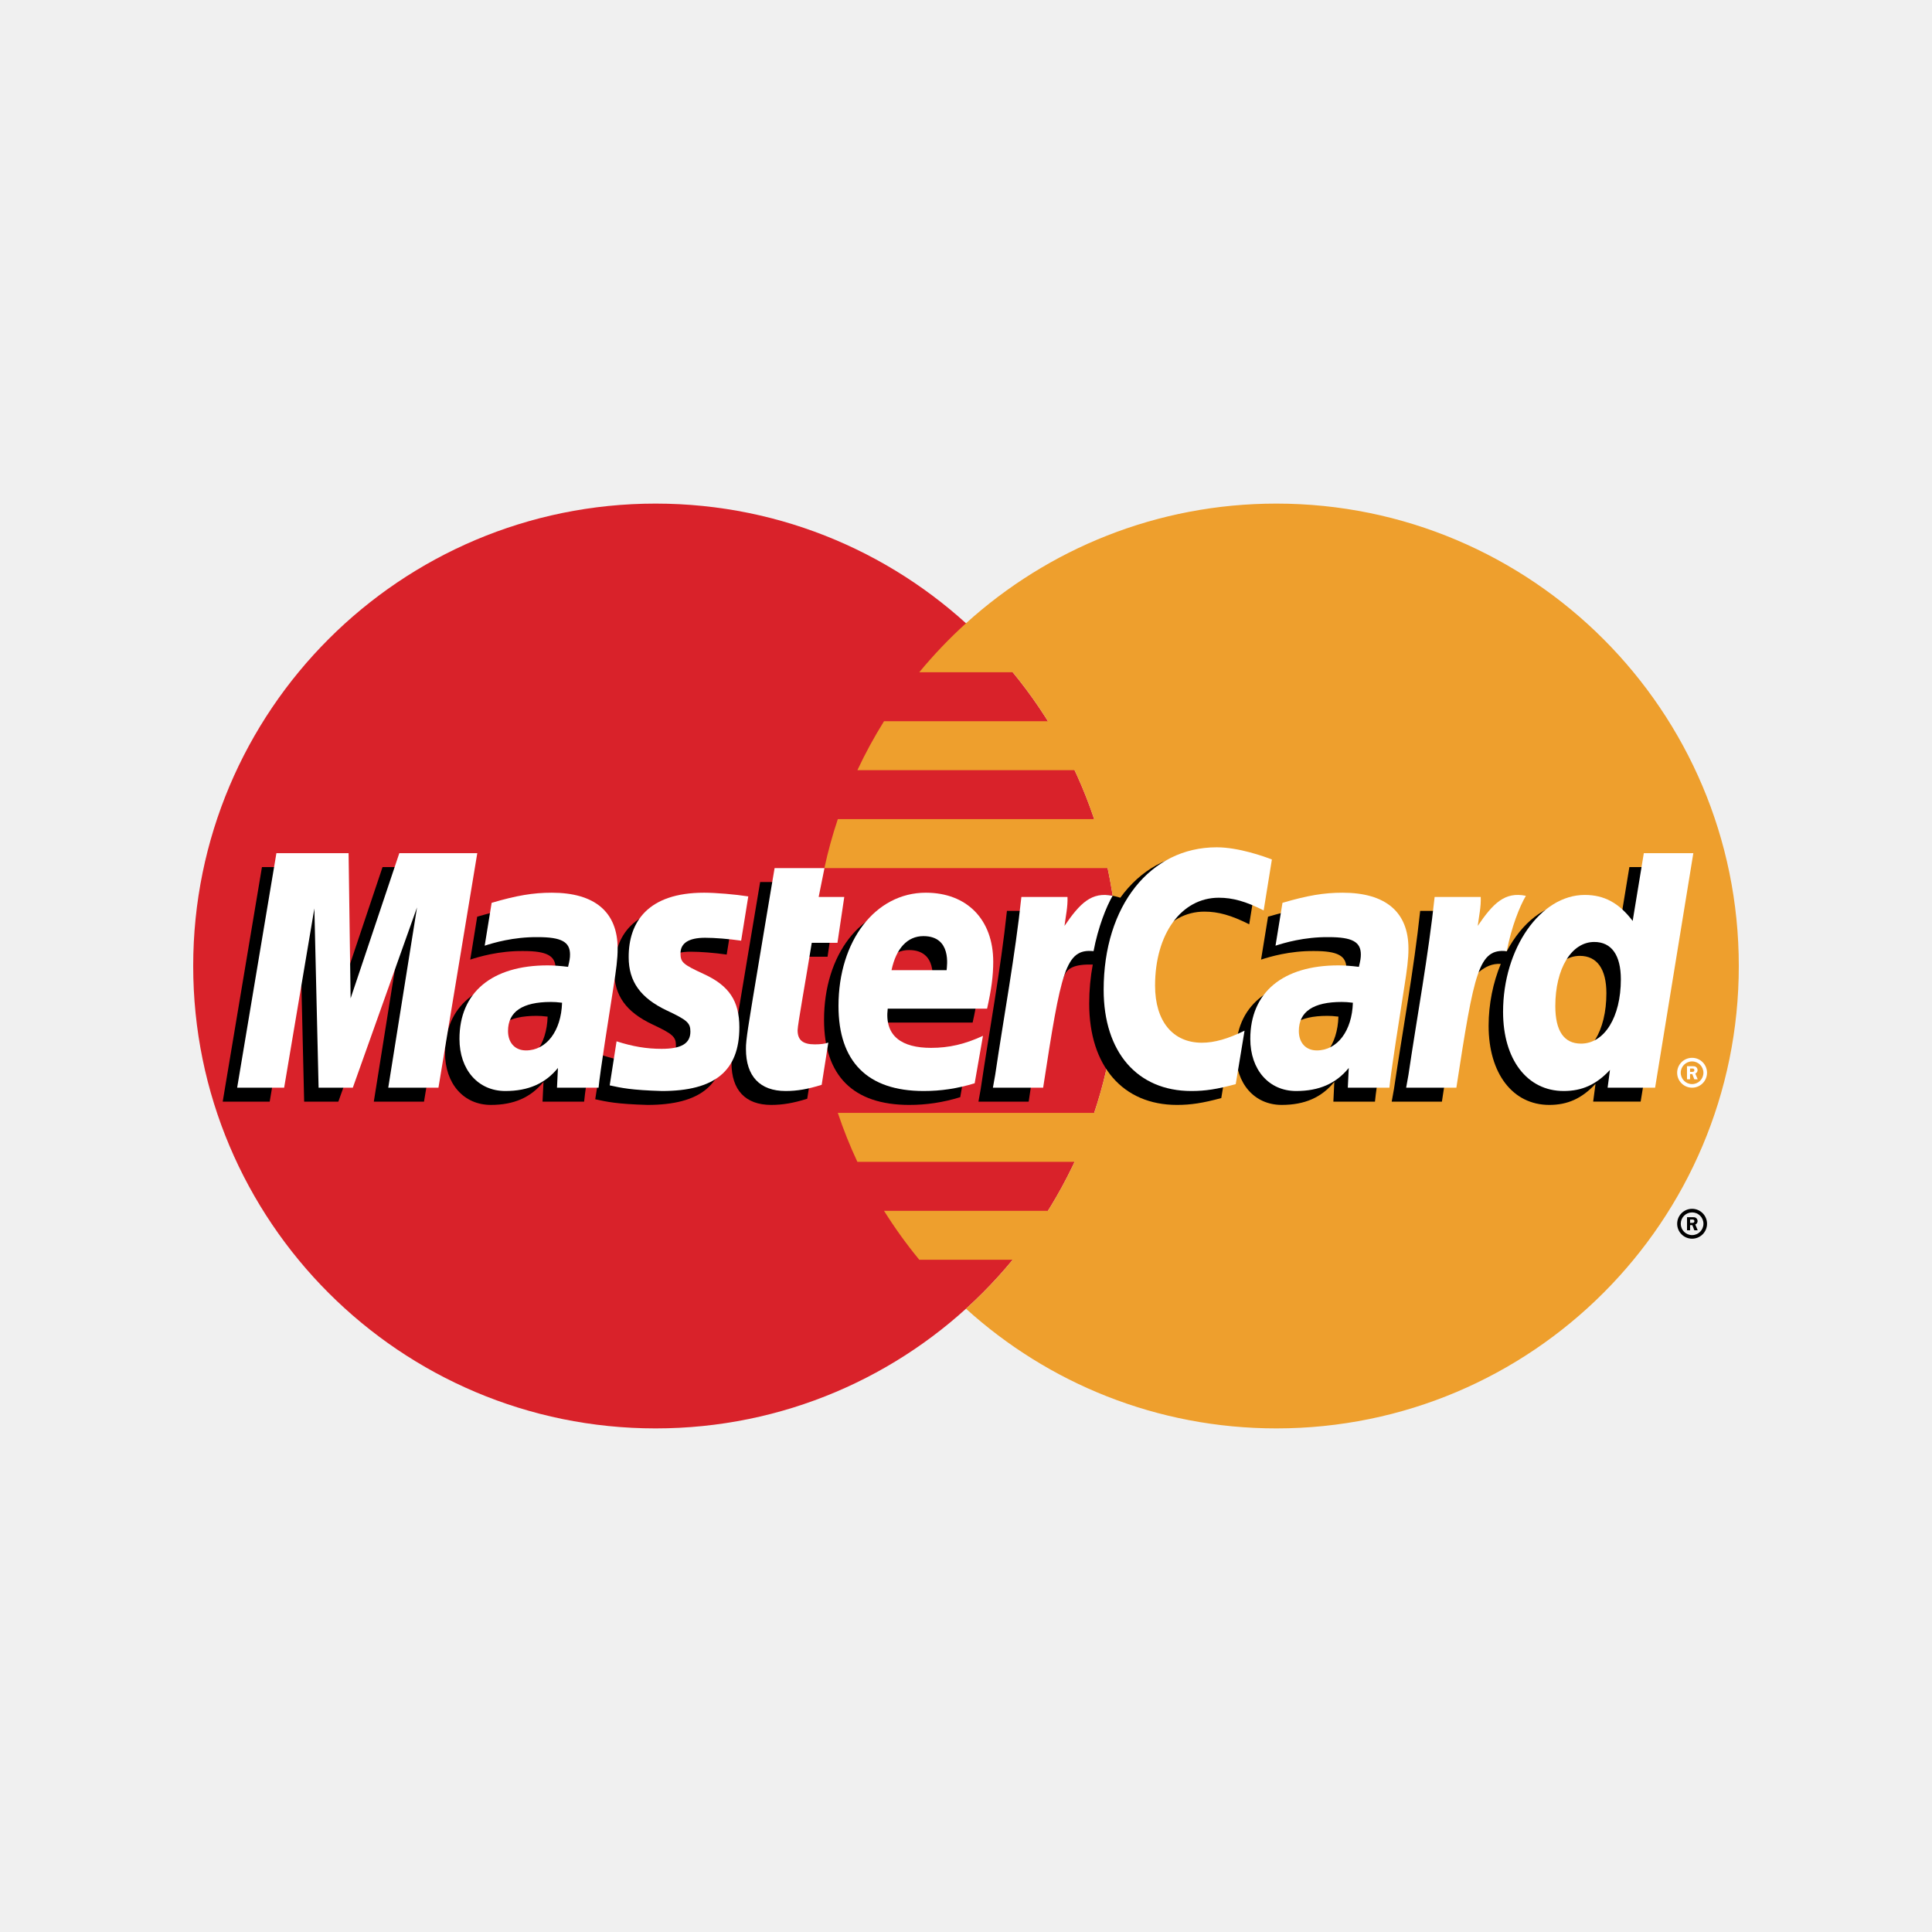
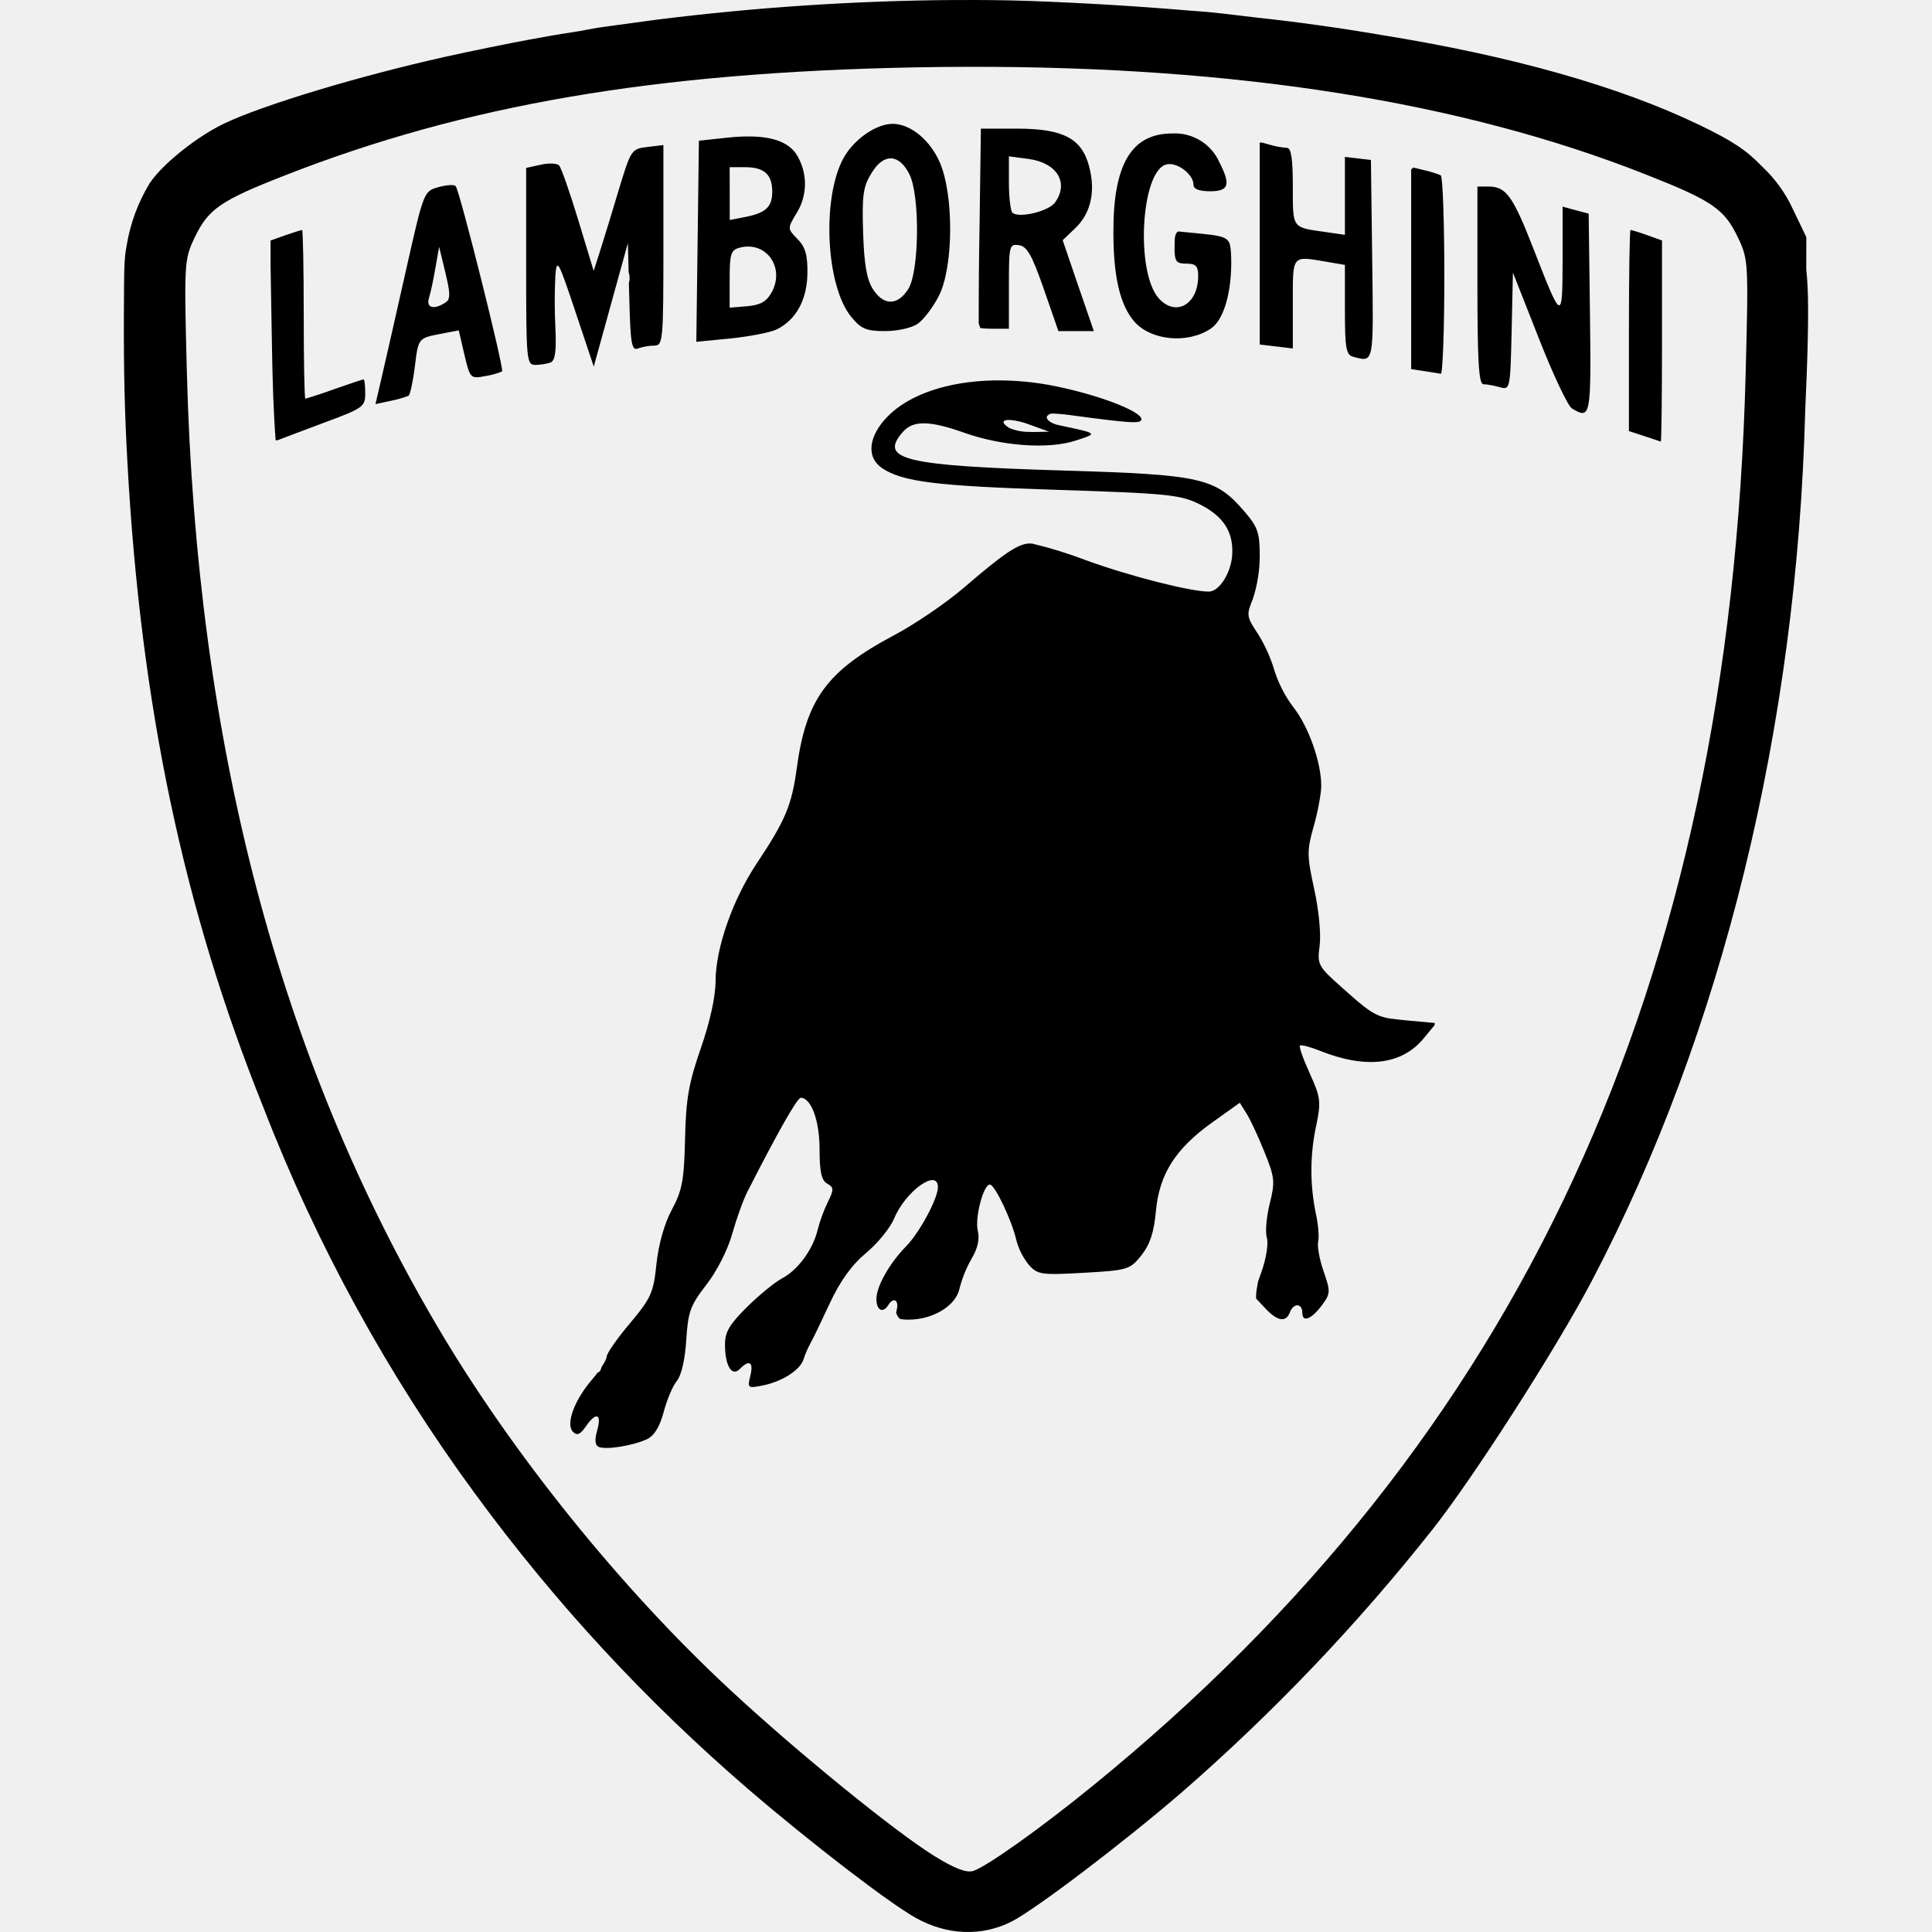
- <svg xmlns="http://www.w3.org/2000/svg" version="1.1" id="Layer_1" width="800px" height="800px" viewBox="0 0 750 471" enable-background="new 0 0 750 471" xml:space="preserve">
-   <g id="Page-1">
-     <g id="mastercard">
-       <path id="Fill-1" fill="#D9222A" d="M434.008,235.5c0,99.142-80.371,179.504-179.508,179.504    C155.363,415.004,75,334.642,75,235.5c0-99.133,80.362-179.504,179.5-179.504C353.637,55.996,434.008,136.367,434.008,235.5" />
-       <path id="Fill-2" fill="#EE9F2D" d="M495.491,55.996c-46.379,0-88.642,17.596-120.5,46.467    c-6.487,5.883-12.546,12.238-18.125,18.996h36.267c4.958,6.029,9.525,12.371,13.684,19.012h-63.634    c-3.813,6.104-7.274,12.446-10.342,19.008h84.313c2.88,6.159,5.421,12.496,7.601,19.004h-99.513    c-2.075,6.191-3.821,12.529-5.217,19.008h109.941c2.638,12.25,4.042,24.967,4.042,38.008c0,19.934-3.254,39.112-9.254,57.021    h-99.513c2.175,6.512,4.717,12.854,7.596,19.008h84.316c-3.074,6.563-6.528,12.904-10.346,19.012h-63.625    c4.154,6.63,8.729,12.98,13.684,18.996h36.259c-5.571,6.771-11.634,13.134-18.13,19.013    c31.858,28.866,74.117,46.454,120.496,46.454C594.629,415.004,675,334.642,675,235.5C675,136.371,594.629,55.996,495.491,55.996" />
-       <path id="Fill-3" d="M651.074,335.559c0-3.2,2.592-5.801,5.796-5.801s5.796,2.601,5.796,5.801    c0,3.199-2.592,5.8-5.796,5.8S651.074,338.758,651.074,335.559L651.074,335.559L651.074,335.559z M656.87,339.967    c2.434,0,4.408-1.975,4.408-4.408c0-2.438-1.975-4.404-4.408-4.404c-2.438,0-4.404,1.967-4.404,4.404    C652.466,337.992,654.433,339.967,656.87,339.967L656.87,339.967L656.87,339.967z M656.087,338.108H654.9v-5.096h2.15    c0.45,0,0.908,0,1.304,0.254c0.413,0.279,0.646,0.771,0.646,1.279c0,0.571-0.338,1.104-0.884,1.313l0.938,2.25h-1.316    l-0.779-2.017h-0.871V338.108L656.087,338.108z M656.087,335.217h0.658c0.246,0,0.505,0.021,0.726-0.1    c0.195-0.125,0.296-0.359,0.296-0.584c0-0.195-0.121-0.421-0.288-0.517c-0.208-0.129-0.537-0.101-0.758-0.101h-0.634V335.217    L656.087,335.217z" />
-       <path id="Fill-4" d="M212.587,255.154c-2.046-0.238-2.945-0.301-4.35-0.301    c-11.046,0-16.638,3.788-16.638,11.268c0,4.612,2.729,7.545,6.987,7.545C206.525,273.666,212.245,266.108,212.587,255.154    L212.587,255.154L212.587,255.154z M226.758,288.15h-16.146l0.371-7.676c-4.926,6.066-11.496,8.95-20.426,8.95    c-10.563,0-17.804-8.25-17.804-20.229c0-18.024,12.596-28.541,34.217-28.541c2.208,0,5.042,0.199,7.941,0.57    c0.604-2.441,0.763-3.487,0.763-4.8c0-4.908-3.396-6.737-12.5-6.737c-9.533-0.108-17.396,2.271-20.625,3.333    c0.204-1.229,2.7-16.659,2.7-16.659c9.712-2.846,16.116-3.917,23.325-3.917c16.732,0,25.596,7.513,25.579,21.712    c0.033,3.805-0.597,8.5-1.579,14.671C230.883,259.559,227.254,282.546,226.758,288.15L226.758,288.15L226.758,288.15z" />
-       <path id="Fill-5" d="M164.6,288.15h-19.487l11.162-69.996L131.35,288.15h-13.279l-1.642-69.596    l-11.733,69.596H86.454l15.237-91.055h28.021l1.7,50.967l17.092-50.967h31.167L164.6,288.15" />
-       <path id="Fill-6" d="M519.574,255.154c-2.037-0.238-2.941-0.301-4.342-0.301    c-11.041,0-16.633,3.788-16.633,11.268c0,4.612,2.725,7.545,6.983,7.545C513.521,273.666,519.245,266.108,519.574,255.154    L519.574,255.154L519.574,255.154z M533.758,288.15h-16.146l0.366-7.676c-4.925,6.066-11.5,8.95-20.421,8.95    c-10.566,0-17.8-8.25-17.8-20.229c0-18.024,12.588-28.541,34.213-28.541c2.208,0,5.037,0.199,7.933,0.57    c0.604-2.441,0.763-3.487,0.763-4.8c0-4.908-3.392-6.737-12.496-6.737c-9.533-0.108-17.387,2.271-20.629,3.333    c0.204-1.229,2.709-16.659,2.709-16.659c9.712-2.846,16.112-3.917,23.313-3.917c16.741,0,25.604,7.513,25.587,21.712    c0.033,3.805-0.596,8.5-1.579,14.671C537.887,259.559,534.25,282.546,533.758,288.15L533.758,288.15L533.758,288.15z" />
-       <path id="Fill-7" d="M313.366,287.025c-5.333,1.679-9.491,2.399-14,2.399    c-9.962,0-15.399-5.725-15.399-16.267c-0.142-3.271,1.433-11.879,2.671-19.737c1.125-6.917,8.449-50.529,8.449-50.529h19.371    l-2.263,11.208h11.7l-2.642,17.796h-11.742c-2.25,14.083-5.454,31.625-5.491,33.95c0,3.816,2.037,5.483,6.671,5.483    c2.221,0,3.941-0.226,5.254-0.7L313.366,287.025" />
-       <path id="Fill-8" d="M372.758,286.425c-6.654,2.034-13.075,3.017-19.879,3    c-21.684-0.021-32.987-11.346-32.987-33.033c0-25.313,14.379-43.946,33.899-43.946c15.971,0,26.171,10.433,26.171,26.796    c0,5.429-0.7,10.729-2.388,18.212H339c-1.305,10.741,5.57,15.217,16.837,15.217c6.934,0,13.188-1.429,20.142-4.663    L372.758,286.425L372.758,286.425z M361.87,242.525c0.108-1.542,2.055-13.217-9.013-13.217c-6.17,0-10.583,4.704-12.379,13.217    H361.87L361.87,242.525z" />
-       <path id="Fill-9" d="M238.446,237.508c0,9.367,4.542,15.826,14.842,20.676    c7.892,3.708,9.112,4.809,9.112,8.17c0,4.617-3.479,6.701-11.191,6.701c-5.813,0-11.221-0.908-17.458-2.922    c0,0-2.563,16.321-2.68,17.101c4.43,0.967,8.38,1.862,20.279,2.191c20.563,0,30.059-7.829,30.059-24.75    c0-10.175-3.976-16.146-13.737-20.634c-8.171-3.75-9.108-4.587-9.108-8.045c0-4.004,3.237-6.046,9.537-6.046    c3.825,0,9.05,0.408,14,1.112l2.775-17.175c-5.046-0.8-12.696-1.442-17.15-1.442C245.925,212.446,238.379,223.833,238.446,237.508    " />
-       <path id="Fill-10" d="M467.533,214.392c5.412,0,10.458,1.421,17.412,4.921l3.188-19.763    c-2.854-1.121-12.904-7.7-21.417-7.7c-13.041,0-24.066,6.471-31.82,17.15c-11.309-3.746-15.958,3.825-21.658,11.367l-5.063,1.179    c0.383-2.483,0.729-4.95,0.612-7.446h-17.896c-2.446,22.917-6.779,46.128-10.171,69.075l-0.884,4.976h19.496    c3.254-21.143,5.037-34.68,6.121-43.842l7.341-4.084c1.097-4.078,4.529-5.458,11.417-5.291c-0.899,4.833-1.383,9.916-1.383,15.184    c0,24.225,13.07,39.308,34.05,39.308c5.404,0,10.041-0.712,17.221-2.658l3.429-20.759c-6.458,3.18-11.758,4.676-16.558,4.676    c-11.329,0-18.184-8.363-18.184-22.184C442.787,228.45,452.983,214.392,467.533,214.392" />
-       <path id="Fill-12" fill="#FFFFFF" d="M170.208,282.742h-19.491l11.171-69.988l-24.926,69.988h-13.283    l-1.642-69.588l-11.733,69.588H92.063L107.3,191.7h28.021l0.788,56.362l18.904-56.362h30.267L170.208,282.742" />
-       <path id="Fill-11" d="M632.521,197.096l-4.321,26.309c-5.329-7.013-11.054-12.088-18.612-12.088    c-9.833,0-18.783,7.455-24.642,18.425c-8.158-1.692-16.596-4.563-16.596-4.563l-0.004,0.067c0.658-6.134,0.921-9.875,0.862-11.146    h-17.9c-2.438,22.917-6.771,46.128-10.158,69.075l-0.892,4.976h19.492c2.633-17.096,4.649-31.292,6.133-42.551    c6.658-6.016,9.992-11.266,16.721-10.916c-2.979,7.204-4.725,15.504-4.725,24.017c0,18.513,9.366,30.725,23.533,30.725    c7.142,0,12.621-2.462,17.967-8.171l-0.913,6.884H636.9l14.842-91.042H632.521L632.521,197.096z M608.15,271.037    c-6.633,0-9.983-4.908-9.983-14.596c0-14.554,6.271-24.875,15.112-24.875c6.696,0,10.321,5.104,10.321,14.509    C623.6,260.754,617.229,271.037,608.15,271.037L608.15,271.037L608.15,271.037z" />
-       <path id="Fill-13" fill="#FFFFFF" d="M218.192,249.758c-2.042-0.236-2.946-0.299-4.346-0.299    c-11.046,0-16.634,3.787-16.634,11.266c0,4.604,2.729,7.547,6.979,7.547C212.138,268.271,217.859,260.713,218.192,249.758    L218.192,249.758L218.192,249.758z M232.37,282.742h-16.146l0.367-7.663c-4.921,6.054-11.5,8.95-20.421,8.95    c-10.567,0-17.805-8.25-17.805-20.229c0-18.033,12.592-28.542,34.217-28.542c2.208,0,5.042,0.2,7.938,0.571    c0.604-2.441,0.763-3.487,0.763-4.808c0-4.909-3.392-6.729-12.496-6.729c-9.537-0.108-17.396,2.271-20.629,3.321    c0.204-1.225,2.7-16.637,2.7-16.637c9.708-2.858,16.12-3.929,23.32-3.929c16.737,0,25.604,7.517,25.588,21.704    c0.029,3.821-0.604,8.513-1.584,14.675C236.495,254.15,232.863,277.15,232.37,282.742L232.37,282.742L232.37,282.742z" />
-       <path id="Fill-14" fill="#FFFFFF" d="M493.745,194.15l-3.191,19.767c-6.95-3.496-12-4.92-17.408-4.92    c-14.55,0-24.75,14.058-24.75,34.107c0,13.821,6.858,22.18,18.184,22.18c4.8,0,10.096-1.492,16.554-4.675l-3.421,20.75    c-7.184,1.958-11.816,2.671-17.225,2.671c-20.976,0-34.05-15.084-34.05-39.309c0-32.55,18.058-55.3,43.887-55.3    C480.833,189.421,490.887,193.029,493.745,194.15" />
-       <path id="Fill-15" fill="#FFFFFF" d="M525.188,249.758c-2.042-0.236-2.942-0.299-4.347-0.299    c-11.041,0-16.633,3.787-16.633,11.266c0,4.604,2.729,7.547,6.983,7.547C519.129,268.271,524.854,260.713,525.188,249.758    L525.188,249.758L525.188,249.758z M539.366,282.742h-16.15l0.371-7.663c-4.925,6.054-11.5,8.95-20.421,8.95    c-10.563,0-17.804-8.25-17.804-20.229c0-18.033,12.596-28.542,34.212-28.542c2.213,0,5.042,0.2,7.942,0.571    c0.6-2.441,0.762-3.487,0.762-4.808c0-4.909-3.392-6.729-12.495-6.729c-9.533-0.108-17.396,2.271-20.63,3.321    c0.204-1.225,2.704-16.637,2.704-16.637c9.709-2.858,16.117-3.929,23.317-3.929c16.741,0,25.604,7.517,25.583,21.704    c0.033,3.821-0.596,8.513-1.579,14.675C543.495,254.15,539.854,277.15,539.366,282.742L539.366,282.742L539.366,282.742z" />
-       <path id="Fill-16" fill="#FFFFFF" d="M318.975,281.621c-5.338,1.679-9.496,2.408-14,2.408    c-9.962,0-15.399-5.725-15.399-16.267c-0.138-3.279,1.438-11.88,2.675-19.737c1.12-6.926,8.445-50.534,8.445-50.534h19.367    l-2.259,11.212h9.941l-2.646,17.788h-9.975c-2.25,14.092-5.463,31.621-5.496,33.95c0,3.83,2.041,5.483,6.671,5.483    c2.221,0,3.938-0.216,5.254-0.691L318.975,281.621" />
-       <path id="Fill-17" fill="#FFFFFF" d="M378.366,281.029c-6.65,2.033-13.079,3.012-19.879,3    c-21.684-0.021-32.987-11.346-32.987-33.033c0-25.321,14.379-43.95,33.899-43.95c15.971,0,26.171,10.429,26.171,26.8    c0,5.434-0.7,10.733-2.383,18.213h-38.575c-1.305,10.741,5.57,15.221,16.837,15.221c6.93,0,13.188-1.434,20.138-4.676    L378.366,281.029L378.366,281.029z M367.475,237.117c0.116-1.538,2.059-13.217-9.013-13.217c-6.167,0-10.579,4.717-12.375,13.217    H367.475L367.475,237.117z" />
-       <path id="Fill-18" fill="#FFFFFF" d="M244.054,232.112c0,9.366,4.542,15.817,14.842,20.675    c7.892,3.709,9.112,4.813,9.112,8.172c0,4.616-3.483,6.699-11.188,6.699c-5.816,0-11.225-0.908-17.467-2.921    c0,0-2.554,16.321-2.671,17.101c4.421,0.967,8.375,1.85,20.275,2.191c20.566,0,30.059-7.829,30.059-24.746    c0-10.18-3.971-16.15-13.737-20.637c-8.167-3.759-9.113-4.584-9.113-8.046c0-4,3.246-6.059,9.542-6.059    c3.821,0,9.046,0.421,14.004,1.125l2.771-17.179c-5.042-0.8-12.692-1.441-17.146-1.441    C251.533,207.046,243.991,218.425,244.054,232.112" />
-       <path id="Fill-19" fill="#FFFFFF" d="M642.508,282.742h-18.438l0.917-6.893    c-5.346,5.717-10.825,8.18-17.967,8.18c-14.167,0-23.529-12.213-23.529-30.725c0-24.63,14.521-45.392,31.708-45.392    c7.559,0,13.279,3.087,18.604,10.096l4.325-26.308h19.221L642.508,282.742L642.508,282.742z M613.762,265.633    c9.075,0,15.45-10.283,15.45-24.953c0-9.405-3.629-14.509-10.325-14.509c-8.837,0-15.116,10.316-15.116,24.875    C603.771,260.733,607.129,265.633,613.762,265.633L613.762,265.633L613.762,265.633z" />
-       <path id="Fill-20" fill="#FFFFFF" d="M556.92,208.704c-2.441,22.917-6.774,46.13-10.162,69.063    l-0.892,4.976h19.491c6.972-45.275,8.659-54.117,19.588-53.009c1.742-9.267,4.983-17.383,7.4-21.479    c-8.163-1.7-12.721,2.913-18.688,11.675c0.471-3.788,1.333-7.467,1.162-11.225H556.92" />
-       <path id="Fill-21" fill="#FFFFFF" d="M396.5,208.704c-2.446,22.917-6.779,46.13-10.167,69.063    l-0.888,4.976h19.5c6.963-45.275,8.646-54.117,19.571-53.009c1.75-9.267,4.991-17.383,7.399-21.479    c-8.154-1.7-12.717,2.913-18.679,11.675c0.471-3.788,1.325-7.467,1.162-11.225H396.5" />
-       <path id="Fill-22" fill="#FFFFFF" d="M651.067,276.945c0-3.212,2.596-5.799,5.796-5.799    c3.204,0,5.796,2.587,5.796,5.799c0,3.196-2.592,5.797-5.796,5.797C653.662,282.742,651.067,280.142,651.067,276.945    L651.067,276.945L651.067,276.945z M656.863,281.35c2.438,0,4.404-1.975,4.404-4.404c0-2.433-1.967-4.408-4.404-4.408    c-2.434,0-4.408,1.976-4.408,4.408C652.454,279.375,654.429,281.35,656.863,281.35L656.863,281.35L656.863,281.35z     M656.079,279.479h-1.188v-5.082h2.153c0.446,0,0.909,0.008,1.296,0.254c0.417,0.283,0.654,0.766,0.654,1.274    c0,0.575-0.337,1.112-0.888,1.317l0.942,2.236h-1.321l-0.779-2.008h-0.87V279.479L656.079,279.479z M656.079,276.6h0.653    c0.246,0,0.513,0.018,0.729-0.1c0.196-0.125,0.296-0.362,0.296-0.588c0-0.188-0.116-0.412-0.287-0.524    c-0.204-0.116-0.542-0.083-0.763-0.083h-0.629V276.6L656.079,276.6z" />
-     </g>
-   </g>
+ <svg xmlns="http://www.w3.org/2000/svg" fill="#000000" width="800px" height="800px" viewBox="0 0 24 24" role="img">
+   <path d="M11.865 0a31.57 31.57 0 0 0-3.712.245l-.272.037-.338.046c-.073.009-.18.026-.236.038a3.7 3.7 0 0 1-.206.036 7.728 7.728 0 0 0-.265.043l-.265.048c-.193.034-.763.15-1.051.215-1.064.238-2.245.594-2.73.824-.343.163-.772.506-.93.743a2.157 2.157 0 0 0-.287.777c-.029.158-.032.23-.034.832-.003.728.009 1.223.044 1.865.166 3.019.696 5.54 1.686 8a20.797 20.797 0 0 0 2.635 4.81c1 1.363 2.12 2.572 3.395 3.67.769.66 1.737 1.405 2.076 1.595.386.217.82.234 1.19.047.3-.153 1.382-.974 2.113-1.604a24.361 24.361 0 0 0 3.119-3.27c.51-.645 1.541-2.254 1.977-3.085 1.622-3.09 2.549-6.883 2.651-10.812.03-.642.045-1.224.03-1.529a4.107 4.107 0 0 0-.017-.228l.001-.397-.165-.343a1.683 1.683 0 0 0-.383-.533c-.196-.205-.372-.321-.783-.519-.997-.48-2.338-.858-3.958-1.118a25.346 25.346 0 0 0-1.552-.216l-.404-.048a7.685 7.685 0 0 0-.41-.037 41.827 41.827 0 0 0-1.988-.12 21.41 21.41 0 0 0-.931-.011zm.167.83c3.34-.007 6.128.436 8.399 1.332.84.33.99.433 1.16.792.128.27.13.31.094 1.691-.197 7.59-2.8 13.219-8.113 17.541-.644.525-1.316 1.003-1.484 1.056-.083.026-.235-.033-.483-.187-.492-.305-1.718-1.303-2.54-2.068-1.352-1.255-2.707-2.937-3.63-4.506-1.97-3.344-2.993-7.244-3.114-11.866-.035-1.35-.032-1.392.096-1.662.17-.357.322-.462 1.13-.777C5.777 1.303 8.132.9 11.357.837c.228-.004.453-.007.675-.007zm-.941.708-.045.003c-.2.024-.448.206-.567.422-.273.495-.22 1.592.096 1.974.123.15.188.176.421.176.155 0 .334-.04.407-.093.073-.052.19-.207.26-.345.184-.36.188-1.265.007-1.668-.116-.257-.333-.443-.538-.466l-.022-.002h-.02zm1.094.06-.017 1.233a59.48 59.48 0 0 0-.01 1.184.346.346 0 0 0 .02.06c.025.005.089.009.173.009h.182v-.529c0-.506.005-.527.126-.509.1.015.162.126.307.543l.182.524h.44l-.194-.564-.193-.565.158-.151c.193-.186.253-.456.17-.767-.091-.347-.322-.467-.891-.468zm2.376.06c-.505 0-.733.383-.73 1.228 0 .558.084.91.264 1.113.208.233.66.274.945.084.154-.102.252-.416.255-.808 0-.104-.004-.186-.018-.244-.033-.094-.13-.106-.407-.133l-.235-.023c-.041.024-.044.08-.044.204v.04l.001.018c.006.118.035.138.146.138.118 0 .146.03.146.154 0 .355-.28.512-.49.276-.288-.324-.223-1.56.087-1.66.13-.042.345.115.345.251 0 .052.072.08.205.08.234 0 .26-.079.118-.358a.605.605 0 0 0-.588-.36zm-5.199.038a2.322 2.322 0 0 0-.327.014l-.353.038-.032 2.498.428-.042c.235-.024.49-.074.569-.111.241-.118.378-.366.383-.695.003-.23-.025-.329-.123-.429-.126-.128-.126-.13-.015-.316a.685.685 0 0 0 .024-.697c-.083-.163-.263-.249-.554-.26zm6.287.074v2.51l.205.024.206.025v-.557c0-.617-.019-.594.427-.519l.22.038v.556c0 .48.014.561.103.585.26.069.253.1.236-1.202l-.016-1.243-.161-.019-.162-.019v.968l-.25-.036c-.41-.058-.397-.04-.397-.562 0-.345-.02-.482-.073-.482a1.04 1.04 0 0 1-.206-.037l-.096-.027zm-7.408.032-.2.024c-.197.023-.204.034-.357.541-.085.285-.19.626-.232.758l-.077.24-.191-.629c-.105-.346-.212-.652-.238-.68-.025-.028-.128-.033-.228-.01l-.182.04V3.31c0 1.165.005 1.223.113 1.223a.64.64 0 0 0 .19-.03c.058-.023.074-.14.06-.437a6.524 6.524 0 0 1 0-.643c.018-.22.036-.188.248.446l.229.685.212-.768.212-.767.009.36a.236.236 0 0 1 .003.14l.005.173c.014.578.03.667.107.637a.672.672 0 0 1 .204-.036c.108 0 .113-.058.113-1.246zm4.292.14.248.033c.352.049.5.296.325.541-.08.11-.456.2-.53.125-.023-.024-.043-.192-.043-.372zm-1.462.025c.083.004.163.07.227.2.132.268.122 1.21-.016 1.425-.133.207-.305.207-.438 0-.076-.118-.11-.309-.122-.703-.015-.464 0-.571.105-.74.076-.125.161-.185.244-.182zm-2.007.11h.194c.235 0 .335.09.335.304 0 .19-.08.265-.338.315l-.19.037v-.328zm8.497.005a.083.083 0 0 0-.031.023v2.48l.162.025c.089.013.181.029.206.033.024.005.044-.541.044-1.215 0-.673-.02-1.235-.044-1.25a1.238 1.238 0 0 0-.206-.064zM5.582 2.3a.699.699 0 0 0-.137.025c-.18.05-.182.058-.4 1.025-.12.536-.256 1.13-.3 1.322l-.081.348.186-.04a1.36 1.36 0 0 0 .224-.063c.02-.012.055-.17.078-.352.045-.37.041-.364.334-.42l.213-.041.07.302c.07.296.076.301.258.266a.944.944 0 0 0 .21-.057c.03-.025-.528-2.253-.577-2.304-.01-.01-.039-.014-.078-.011zm12.771.018v1.226c0 .942.017 1.228.074 1.229.04 0 .132.017.204.037.128.035.13.026.147-.694l.016-.73.322.817c.176.45.362.842.411.871.234.14.24.106.224-1.18l-.016-1.24-.162-.043-.162-.044v.668c-.002.767-.008.764-.36-.14-.258-.662-.341-.778-.562-.778zm-14.6.539c-.012 0-.105.03-.207.065l-.185.066v.31l.017.988c.008.47.02.845.046 1.182.011.004.024.002.04-.005.057-.023.321-.122.588-.222.456-.169.485-.19.485-.354 0-.095-.009-.174-.02-.174-.011 0-.174.054-.362.12a5.96 5.96 0 0 1-.362.12c-.011 0-.02-.472-.02-1.048 0-.577-.01-1.048-.02-1.048zm16.502 0c-.011 0-.02.562-.02 1.249v1.249l.19.062c.106.035.198.065.206.069.008.003.015-.557.015-1.246V2.987l-.185-.066a1.991 1.991 0 0 0-.206-.065zm-10.948.206c.263.01.427.297.279.568-.063.115-.14.159-.303.173l-.219.018v-.356c0-.311.015-.36.124-.389a.406.406 0 0 1 .119-.014zm-3.852.003.078.322c.043.18.057.265.041.316a.05.05 0 0 1-.02.037.13.13 0 0 1-.025.02c-.141.091-.238.063-.2-.06.02-.062.056-.23.08-.374zm6.879 1.66c-.555.013-1.034.17-1.306.446-.243.247-.27.51-.068.645.255.169.673.22 2.168.268 1.368.044 1.532.06 1.77.177.292.145.419.333.41.61-.006.23-.157.477-.293.477-.229 0-.989-.194-1.526-.39a5.355 5.355 0 0 0-.661-.205l-.038-.003c-.144.004-.318.121-.818.551-.22.189-.61.454-.867.59-.834.443-1.091.794-1.207 1.649-.063.463-.14.648-.499 1.187-.298.448-.508 1.05-.51 1.457 0 .197-.07.511-.184.839-.15.433-.184.627-.195 1.122-.012.514-.035.64-.163.879-.093.172-.166.43-.192.674-.037.36-.067.426-.33.74-.159.188-.289.375-.289.415 0 .022-.025.07-.063.128-.008.038-.026.065-.049.068a1 1 0 0 1-.066.083c-.224.26-.334.559-.24.654.049.05.089.034.157-.064.129-.188.203-.165.144.044-.034.12-.028.186.019.207.088.039.422-.014.597-.095.092-.043.16-.153.21-.34.04-.153.114-.327.164-.386.055-.066.101-.265.116-.506.022-.352.051-.431.25-.688.13-.166.267-.437.321-.632.053-.188.137-.423.188-.522.377-.74.62-1.168.663-1.168.13 0 .234.284.234.64 0 .28.024.386.094.426.085.048.086.073.009.228a1.978 1.978 0 0 0-.128.35c-.057.24-.245.497-.442.6-.09.048-.286.208-.436.357-.216.214-.273.31-.272.467.001.264.086.402.185.3.118-.12.172-.085.13.085-.038.154-.032.158.158.12.243-.05.463-.193.504-.327.017-.056.054-.142.082-.191.029-.05.137-.274.242-.5.13-.28.273-.478.453-.628.144-.12.3-.313.348-.428.139-.338.543-.628.543-.388 0 .14-.228.564-.394.733-.209.213-.37.499-.37.657 0 .139.082.18.147.075.064-.106.137-.064.105.06a.334.334 0 0 0-.007.035c.01.03.025.055.045.075.025.007.06.01.112.01.302 0 .587-.174.63-.385a1.5 1.5 0 0 1 .152-.375c.074-.124.1-.242.076-.341-.04-.161.068-.577.15-.577.06 0 .274.447.328.69a.823.823 0 0 0 .156.308c.108.121.155.128.683.098.547-.031.573-.04.715-.217.106-.134.156-.285.18-.547.042-.462.242-.776.7-1.104l.342-.244.084.134c.047.073.147.289.223.479.128.316.133.368.065.64-.041.164-.057.354-.036.423.022.07-.007.256-.065.42l-.045.128-.009.056a.61.61 0 0 0-.014.152l.103.11c.157.172.266.193.316.062.044-.12.155-.116.155.005 0 .127.115.08.248-.1.102-.14.103-.165.016-.416-.052-.148-.081-.315-.067-.371.014-.057 0-.219-.032-.36a2.63 2.63 0 0 1 .011-1.095c.057-.278.05-.339-.083-.63-.081-.177-.136-.334-.123-.347.014-.014.125.015.248.064.57.228 1.015.176 1.286-.15l.138-.167a.154.154 0 0 0 .004-.028l-.329-.03a6.802 6.802 0 0 1-.225-.025c-.199-.033-.286-.105-.604-.389-.294-.262-.304-.282-.273-.516.019-.139-.01-.442-.067-.701-.092-.422-.092-.483-.006-.784.051-.18.093-.407.093-.503 0-.29-.158-.736-.345-.973a1.535 1.535 0 0 1-.238-.462 1.843 1.843 0 0 0-.208-.458c-.136-.204-.14-.229-.059-.425a1.74 1.74 0 0 0 .086-.538c0-.287-.025-.359-.191-.551-.36-.418-.53-.457-2.25-.508-1.985-.06-2.297-.136-1.989-.483.126-.142.332-.138.76.014.469.166 1.042.207 1.377.099.288-.093.293-.088-.206-.194-.08-.017-.147-.06-.147-.097 0-.013.008-.022.021-.029.009-.018.051-.022.13-.013.036.002.078.006.128.013.769.104.897.112.897.053 0-.097-.516-.297-1.055-.408a3.533 3.533 0 0 0-.79-.074zm.213.491a.86.86 0 0 1 .232.054l.254.092-.182.003-.024.001-.031-.002a.627.627 0 0 1-.262-.05c-.103-.067-.08-.103.013-.098z" />
</svg>
